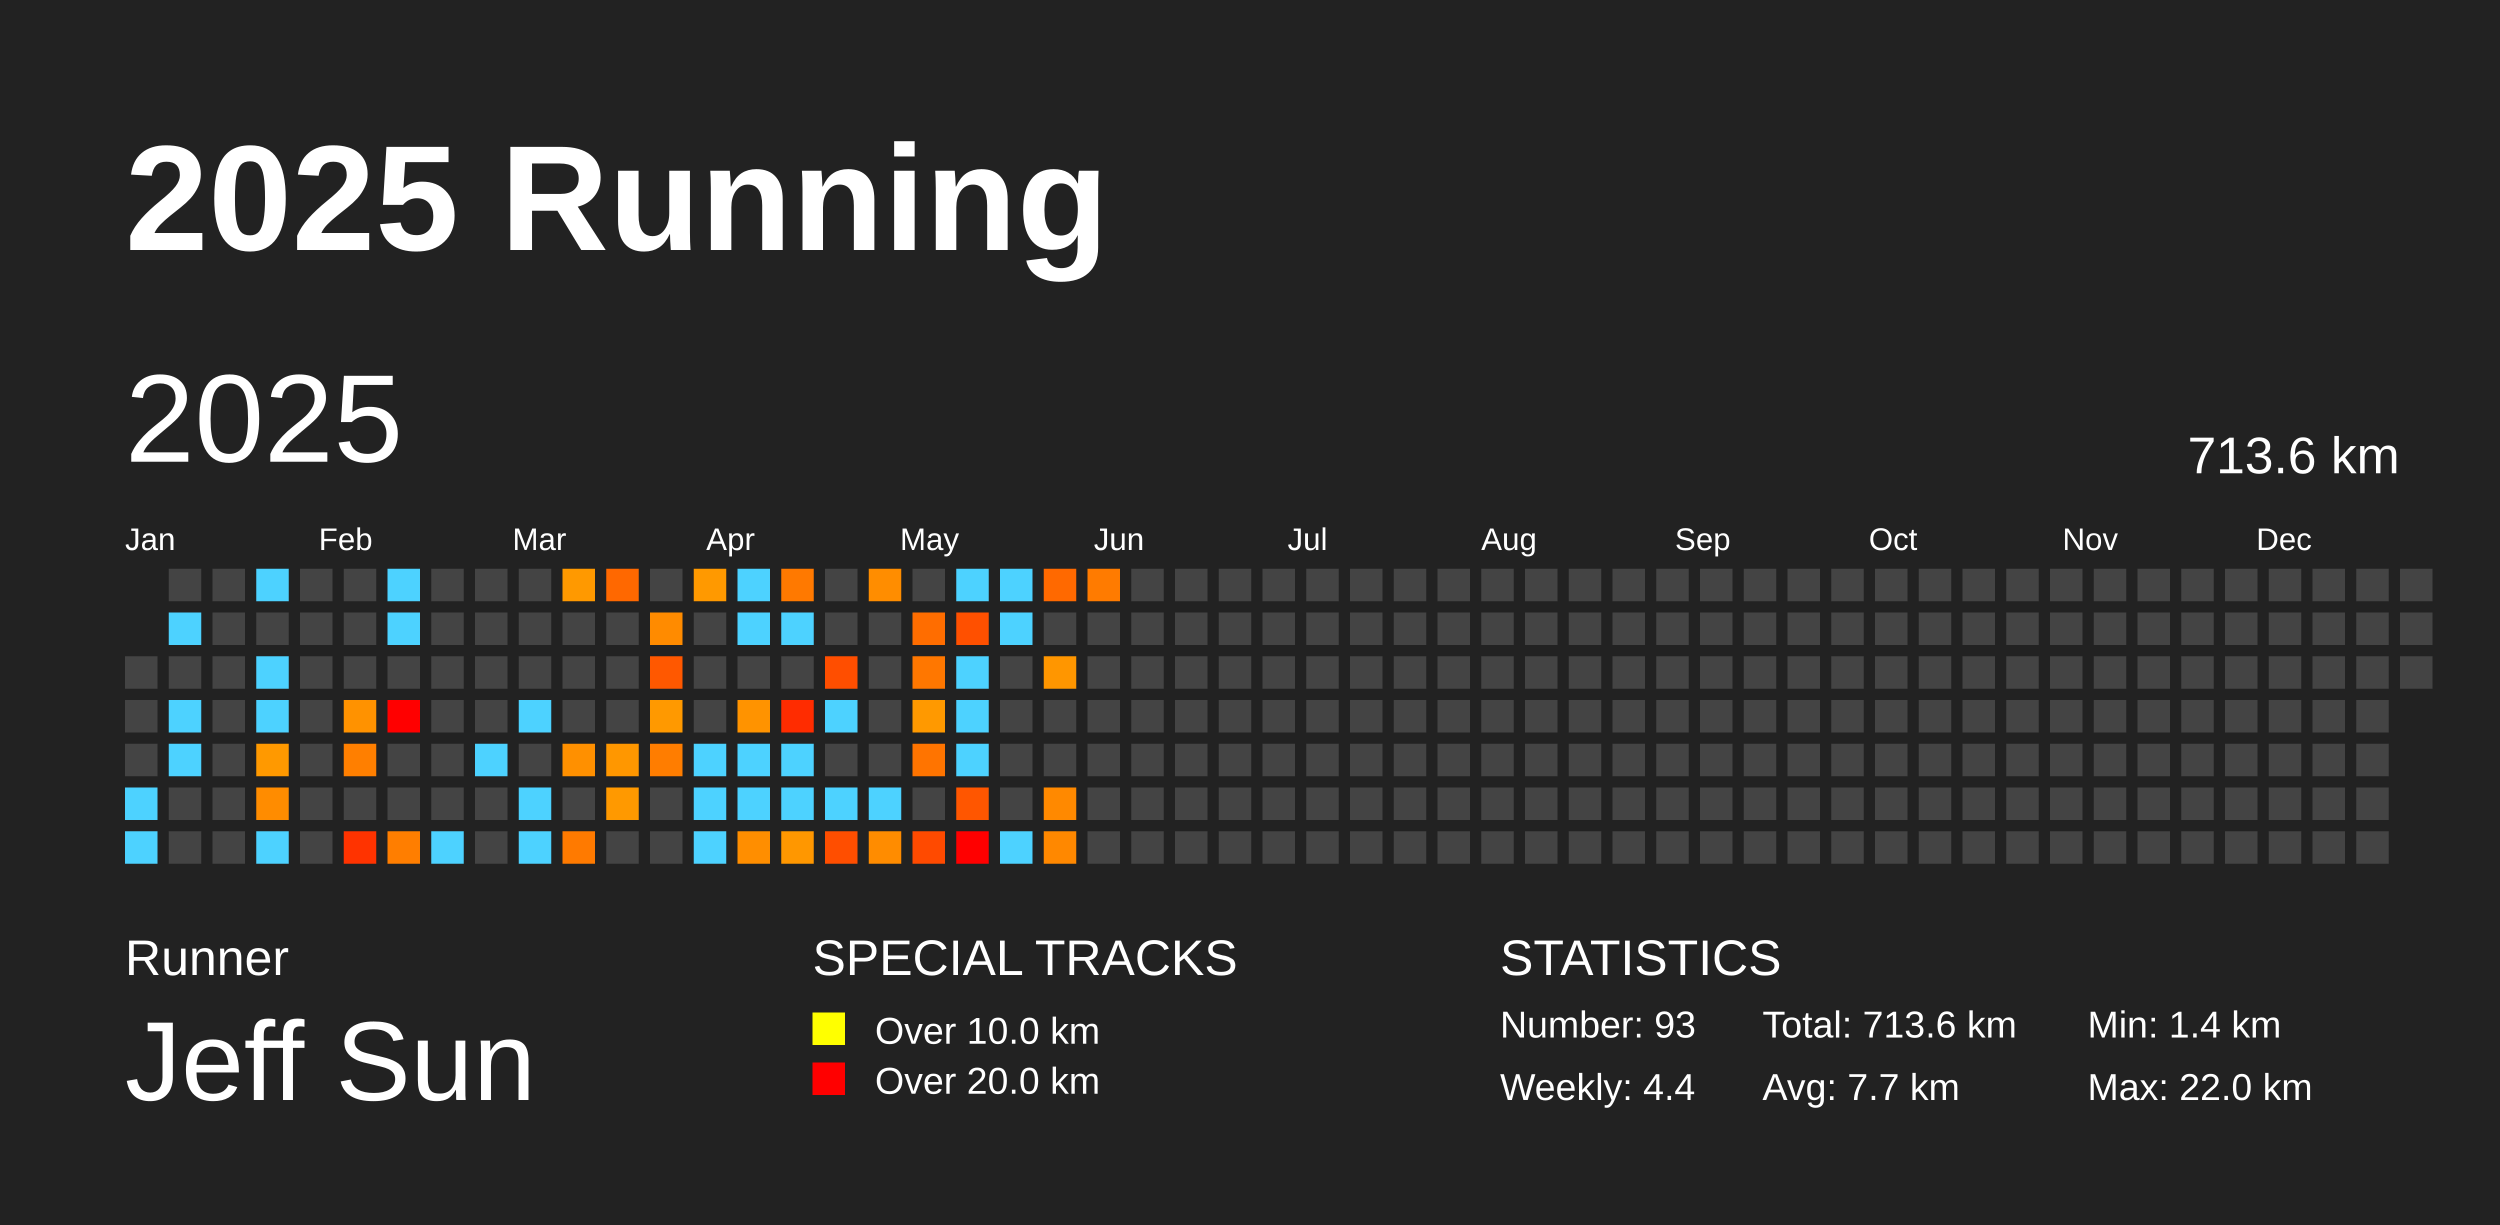
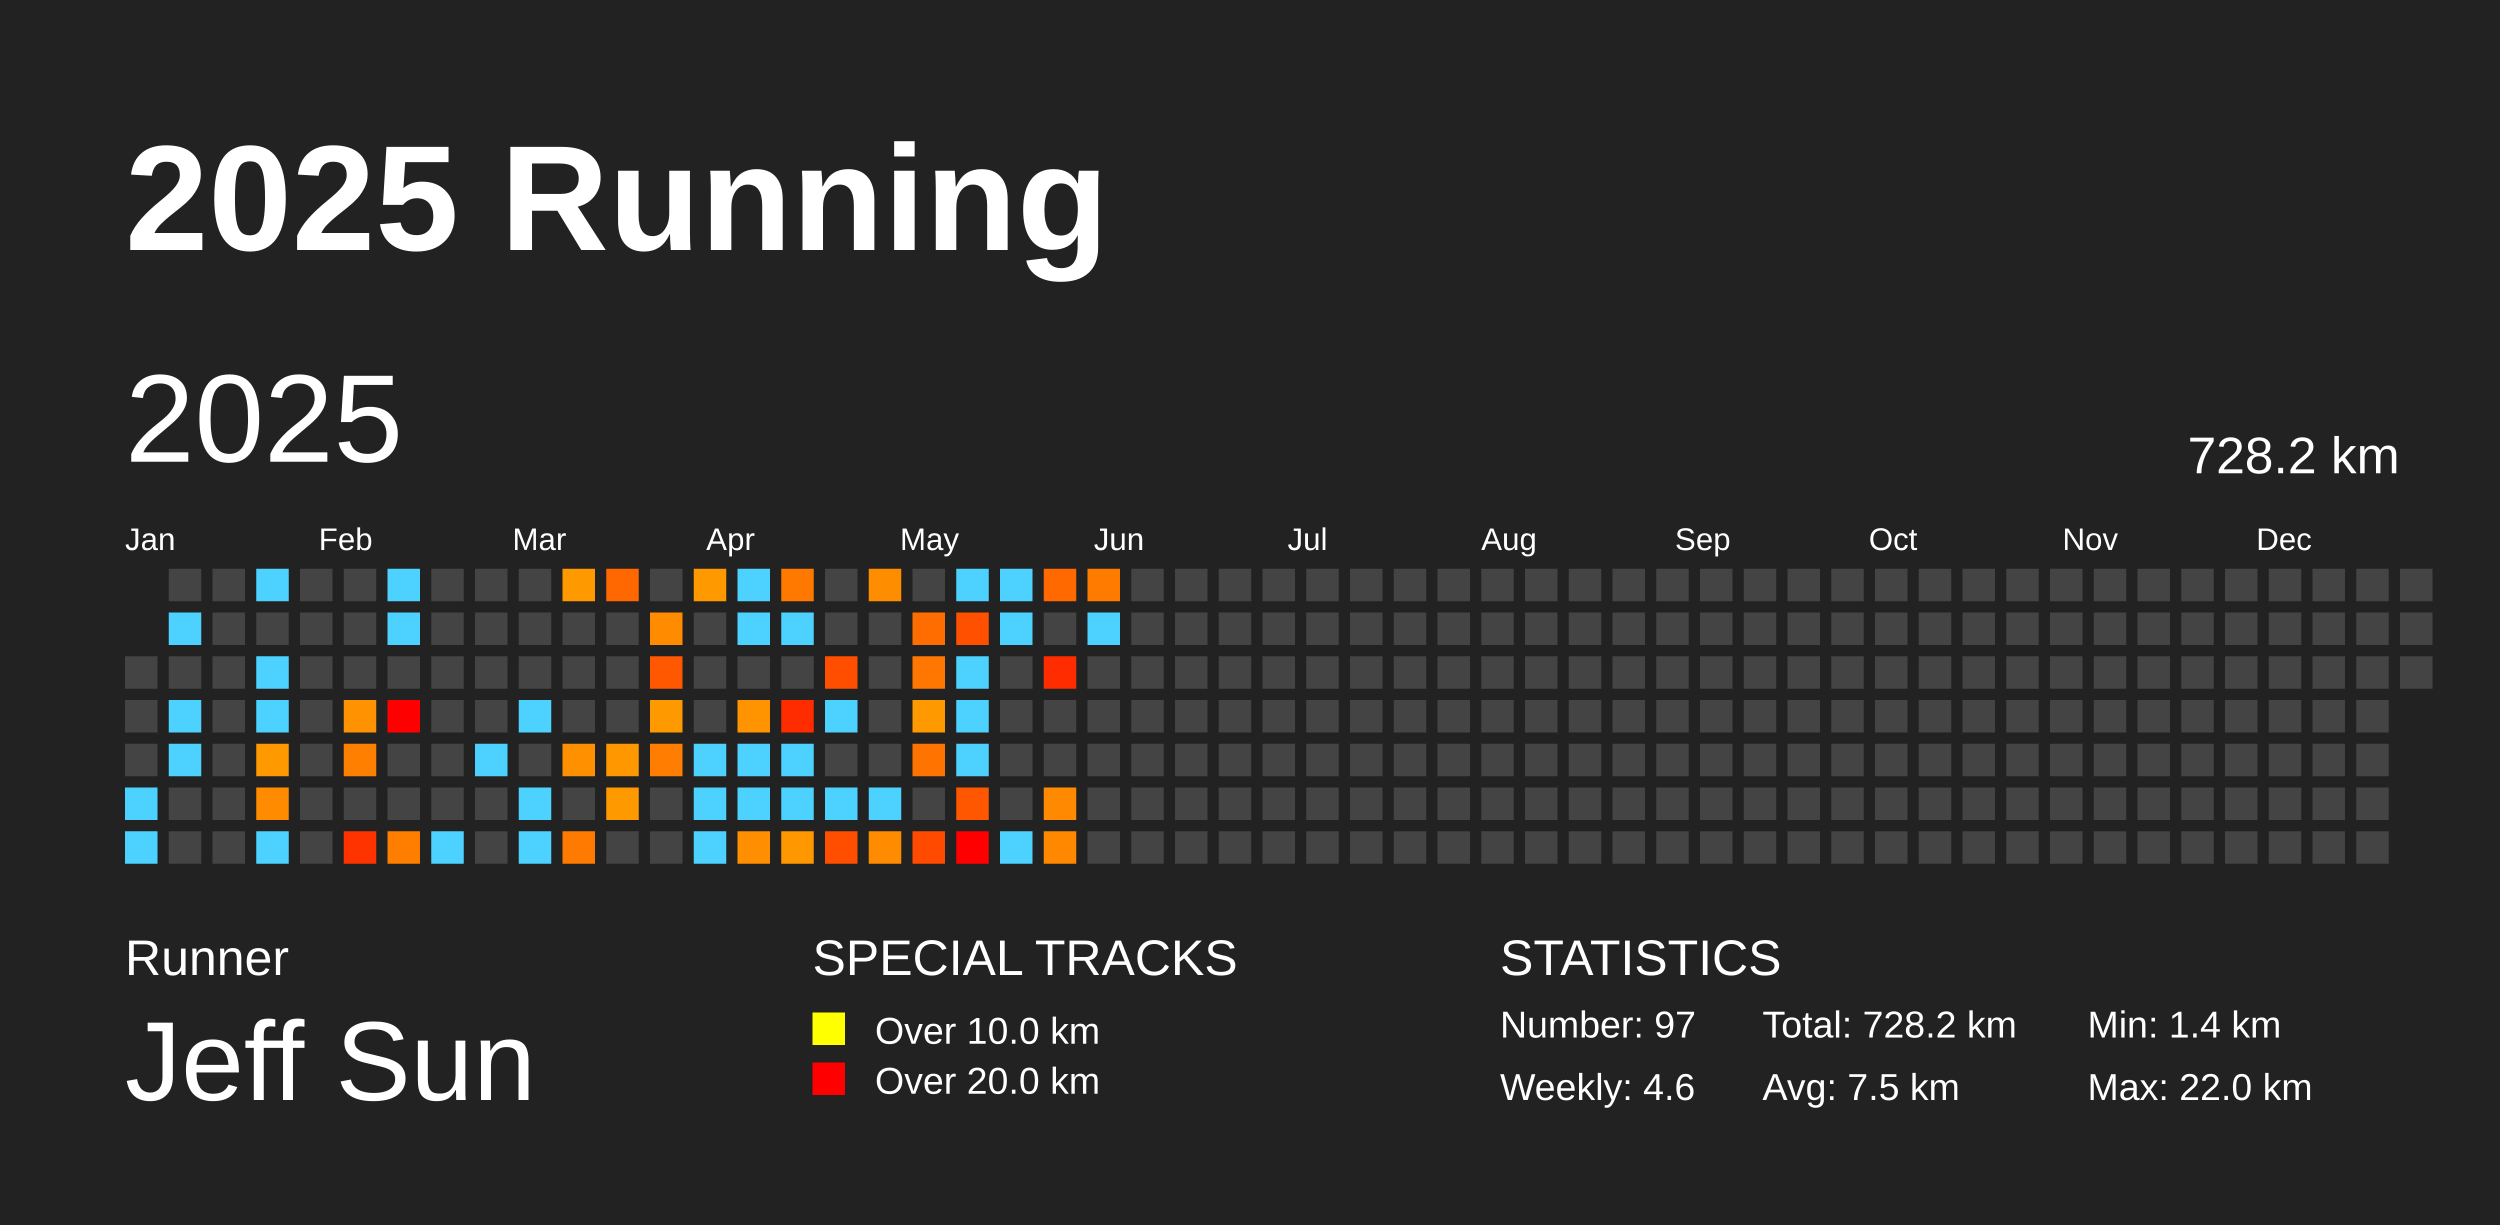
<svg xmlns="http://www.w3.org/2000/svg" baseProfile="full" height="98mm" version="1.1" viewBox="0,0,200,98" width="200mm">
  <defs />
  <rect fill="#222222" height="98" width="200" x="0" y="0" />
  <text fill="#FFFFFF" style="font-size:12px; font-family:Arial; font-weight:bold;" x="10" y="20">2025 Running</text>
  <text fill="#FFFFFF" style="font-size:4px; font-family:Arial" x="10" y="78">Runner</text>
  <text fill="#FFFFFF" style="font-size:9px; font-family:Arial" x="10" y="88">Jeff Sun</text>
  <text fill="#FFFFFF" style="font-size:4px; font-family:Arial" x="65" y="78">SPECIAL TRACKS</text>
  <rect fill="yellow" height="2.6" width="2.6" x="65" y="81" />
  <text fill="#FFFFFF" style="font-size:3px; font-family:Arial" x="70" y="83.5">Over 10.0 km</text>
  <rect fill="red" height="2.6" width="2.6" x="65" y="85" />
  <text fill="#FFFFFF" style="font-size:3px; font-family:Arial" x="70" y="87.5">Over 20.0 km</text>
  <text fill="#FFFFFF" style="font-size:4px; font-family:Arial" x="120" y="78">STATISTICS</text>
-   <text fill="#FFFFFF" style="font-size:3px; font-family:Arial" x="120" y="83">Number: 93</text>
-   <text fill="#FFFFFF" style="font-size:3px; font-family:Arial" x="120" y="88">Weekly: 4.4</text>
-   <text fill="#FFFFFF" style="font-size:3px; font-family:Arial" x="141" y="83">Total: 713.6 km</text>
-   <text fill="#FFFFFF" style="font-size:3px; font-family:Arial" x="141" y="88">Avg: 7.7 km</text>
+   <text fill="#FFFFFF" style="font-size:3px; font-family:Arial" x="120" y="83">Number: 97</text>
+   <text fill="#FFFFFF" style="font-size:3px; font-family:Arial" x="120" y="88">Weekly: 4.6</text>
+   <text fill="#FFFFFF" style="font-size:3px; font-family:Arial" x="141" y="83">Total: 728.2 km</text>
+   <text fill="#FFFFFF" style="font-size:3px; font-family:Arial" x="141" y="88">Avg: 7.5 km</text>
  <text fill="#FFFFFF" style="font-size:3px; font-family:Arial" x="167" y="83">Min: 1.4 km</text>
  <text fill="#FFFFFF" style="font-size:3px; font-family:Arial" x="167" y="88">Max: 22.0 km</text>
  <text dominant-baseline="hanging" fill="#FFFFFF" style="font-size:10.0px; font-family:Arial;" x="10" y="30">2025</text>
-   <text dominant-baseline="hanging" fill="#FFFFFF" style="font-size:4.125px; font-family:Arial;" x="175" y="35">713.6 km</text>
+   <text dominant-baseline="hanging" fill="#FFFFFF" style="font-size:4.125px; font-family:Arial;" x="175" y="35">728.2 km</text>
  <text fill="#FFFFFF" style="font-size:2.5px; font-family:Arial" x="10.0" y="44">Jan</text>
  <text fill="#FFFFFF" style="font-size:2.5px; font-family:Arial" x="25.5" y="44">Feb</text>
  <text fill="#FFFFFF" style="font-size:2.5px; font-family:Arial" x="41.0" y="44">Mar</text>
  <text fill="#FFFFFF" style="font-size:2.5px; font-family:Arial" x="56.5" y="44">Apr</text>
  <text fill="#FFFFFF" style="font-size:2.5px; font-family:Arial" x="72.0" y="44">May</text>
  <text fill="#FFFFFF" style="font-size:2.5px; font-family:Arial" x="87.5" y="44">Jun</text>
  <text fill="#FFFFFF" style="font-size:2.5px; font-family:Arial" x="103.0" y="44">Jul</text>
  <text fill="#FFFFFF" style="font-size:2.5px; font-family:Arial" x="118.5" y="44">Aug</text>
  <text fill="#FFFFFF" style="font-size:2.5px; font-family:Arial" x="134.0" y="44">Sep</text>
  <text fill="#FFFFFF" style="font-size:2.5px; font-family:Arial" x="149.5" y="44">Oct</text>
  <text fill="#FFFFFF" style="font-size:2.5px; font-family:Arial" x="165.0" y="44">Nov</text>
  <text fill="#FFFFFF" style="font-size:2.5px; font-family:Arial" x="180.5" y="44">Dec</text>
  <rect fill="#444444" height="2.6" width="2.6" x="10.0" y="52.5" />
  <rect fill="#444444" height="2.6" width="2.6" x="10.0" y="56.0" />
  <rect fill="#444444" height="2.6" width="2.6" x="10.0" y="59.5" />
  <rect fill="#4dd2ff" height="2.6" width="2.6" x="10.0" y="63.0" />
  <rect fill="#4dd2ff" height="2.6" width="2.6" x="10.0" y="66.5" />
  <rect fill="#444444" height="2.6" width="2.6" x="13.5" y="45.5" />
  <rect fill="#4dd2ff" height="2.6" width="2.6" x="13.5" y="49.0" />
  <rect fill="#444444" height="2.6" width="2.6" x="13.5" y="52.5" />
  <rect fill="#4dd2ff" height="2.6" width="2.6" x="13.5" y="56.0" />
  <rect fill="#4dd2ff" height="2.6" width="2.6" x="13.5" y="59.5" />
  <rect fill="#444444" height="2.6" width="2.6" x="13.5" y="63.0" />
  <rect fill="#444444" height="2.6" width="2.6" x="13.5" y="66.5" />
  <rect fill="#444444" height="2.6" width="2.6" x="17.0" y="45.5" />
  <rect fill="#444444" height="2.6" width="2.6" x="17.0" y="49.0" />
  <rect fill="#444444" height="2.6" width="2.6" x="17.0" y="52.5" />
  <rect fill="#444444" height="2.6" width="2.6" x="17.0" y="56.0" />
  <rect fill="#444444" height="2.6" width="2.6" x="17.0" y="59.5" />
  <rect fill="#444444" height="2.6" width="2.6" x="17.0" y="63.0" />
  <rect fill="#444444" height="2.6" width="2.6" x="17.0" y="66.5" />
  <rect fill="#4dd2ff" height="2.6" width="2.6" x="20.5" y="45.5" />
  <rect fill="#444444" height="2.6" width="2.6" x="20.5" y="49.0" />
  <rect fill="#4dd2ff" height="2.6" width="2.6" x="20.5" y="52.5" />
  <rect fill="#4dd2ff" height="2.6" width="2.6" x="20.5" y="56.0" />
  <rect fill="#ff9900" height="2.6" width="2.6" x="20.5" y="59.5" />
  <rect fill="#ff8c00" height="2.6" width="2.6" x="20.5" y="63.0" />
  <rect fill="#4dd2ff" height="2.6" width="2.6" x="20.5" y="66.5" />
  <rect fill="#444444" height="2.6" width="2.6" x="24.0" y="45.5" />
  <rect fill="#444444" height="2.6" width="2.6" x="24.0" y="49.0" />
  <rect fill="#444444" height="2.6" width="2.6" x="24.0" y="52.5" />
  <rect fill="#444444" height="2.6" width="2.6" x="24.0" y="56.0" />
  <rect fill="#444444" height="2.6" width="2.6" x="24.0" y="59.5" />
  <rect fill="#444444" height="2.6" width="2.6" x="24.0" y="63.0" />
  <rect fill="#444444" height="2.6" width="2.6" x="24.0" y="66.5" />
  <rect fill="#444444" height="2.6" width="2.6" x="27.5" y="45.5" />
  <rect fill="#444444" height="2.6" width="2.6" x="27.5" y="49.0" />
  <rect fill="#444444" height="2.6" width="2.6" x="27.5" y="52.5" />
  <rect fill="#ff9200" height="2.6" width="2.6" x="27.5" y="56.0" />
  <rect fill="#ff7f00" height="2.6" width="2.6" x="27.5" y="59.5" />
  <rect fill="#444444" height="2.6" width="2.6" x="27.5" y="63.0" />
  <rect fill="#ff3300" height="2.6" width="2.6" x="27.5" y="66.5" />
  <rect fill="#4dd2ff" height="2.6" width="2.6" x="31.0" y="45.5" />
  <rect fill="#4dd2ff" height="2.6" width="2.6" x="31.0" y="49.0" />
  <rect fill="#444444" height="2.6" width="2.6" x="31.0" y="52.5" />
  <rect fill="red" height="2.6" width="2.6" x="31.0" y="56.0" />
  <rect fill="#444444" height="2.6" width="2.6" x="31.0" y="59.5" />
  <rect fill="#444444" height="2.6" width="2.6" x="31.0" y="63.0" />
  <rect fill="#ff7e00" height="2.6" width="2.6" x="31.0" y="66.5" />
  <rect fill="#444444" height="2.6" width="2.6" x="34.5" y="45.5" />
  <rect fill="#444444" height="2.6" width="2.6" x="34.5" y="49.0" />
  <rect fill="#444444" height="2.6" width="2.6" x="34.5" y="52.5" />
  <rect fill="#444444" height="2.6" width="2.6" x="34.5" y="56.0" />
  <rect fill="#444444" height="2.6" width="2.6" x="34.5" y="59.5" />
  <rect fill="#444444" height="2.6" width="2.6" x="34.5" y="63.0" />
  <rect fill="#4dd2ff" height="2.6" width="2.6" x="34.5" y="66.5" />
  <rect fill="#444444" height="2.6" width="2.6" x="38.0" y="45.5" />
  <rect fill="#444444" height="2.6" width="2.6" x="38.0" y="49.0" />
  <rect fill="#444444" height="2.6" width="2.6" x="38.0" y="52.5" />
  <rect fill="#444444" height="2.6" width="2.6" x="38.0" y="56.0" />
  <rect fill="#4dd2ff" height="2.6" width="2.6" x="38.0" y="59.5" />
  <rect fill="#444444" height="2.6" width="2.6" x="38.0" y="63.0" />
  <rect fill="#444444" height="2.6" width="2.6" x="38.0" y="66.5" />
  <rect fill="#444444" height="2.6" width="2.6" x="41.5" y="45.5" />
  <rect fill="#444444" height="2.6" width="2.6" x="41.5" y="49.0" />
  <rect fill="#444444" height="2.6" width="2.6" x="41.5" y="52.5" />
  <rect fill="#4dd2ff" height="2.6" width="2.6" x="41.5" y="56.0" />
  <rect fill="#444444" height="2.6" width="2.6" x="41.5" y="59.5" />
  <rect fill="#4dd2ff" height="2.6" width="2.6" x="41.5" y="63.0" />
  <rect fill="#4dd2ff" height="2.6" width="2.6" x="41.5" y="66.5" />
  <rect fill="#ff9900" height="2.6" width="2.6" x="45.0" y="45.5" />
  <rect fill="#444444" height="2.6" width="2.6" x="45.0" y="49.0" />
  <rect fill="#444444" height="2.6" width="2.6" x="45.0" y="52.5" />
  <rect fill="#444444" height="2.6" width="2.6" x="45.0" y="56.0" />
  <rect fill="#ff9000" height="2.6" width="2.6" x="45.0" y="59.5" />
  <rect fill="#444444" height="2.6" width="2.6" x="45.0" y="63.0" />
  <rect fill="#ff7a00" height="2.6" width="2.6" x="45.0" y="66.5" />
  <rect fill="#ff6800" height="2.6" width="2.6" x="48.5" y="45.5" />
  <rect fill="#444444" height="2.6" width="2.6" x="48.5" y="49.0" />
  <rect fill="#444444" height="2.6" width="2.6" x="48.5" y="52.5" />
  <rect fill="#444444" height="2.6" width="2.6" x="48.5" y="56.0" />
  <rect fill="#ff9700" height="2.6" width="2.6" x="48.5" y="59.5" />
  <rect fill="#ff9900" height="2.6" width="2.6" x="48.5" y="63.0" />
  <rect fill="#444444" height="2.6" width="2.6" x="48.5" y="66.5" />
  <rect fill="#444444" height="2.6" width="2.6" x="52.0" y="45.5" />
  <rect fill="#ff8b00" height="2.6" width="2.6" x="52.0" y="49.0" />
  <rect fill="#ff5800" height="2.6" width="2.6" x="52.0" y="52.5" />
  <rect fill="#ff9900" height="2.6" width="2.6" x="52.0" y="56.0" />
  <rect fill="#ff7d00" height="2.6" width="2.6" x="52.0" y="59.5" />
  <rect fill="#444444" height="2.6" width="2.6" x="52.0" y="63.0" />
  <rect fill="#444444" height="2.6" width="2.6" x="52.0" y="66.5" />
  <rect fill="#ff9900" height="2.6" width="2.6" x="55.5" y="45.5" />
  <rect fill="#444444" height="2.6" width="2.6" x="55.5" y="49.0" />
  <rect fill="#444444" height="2.6" width="2.6" x="55.5" y="52.5" />
  <rect fill="#444444" height="2.6" width="2.6" x="55.5" y="56.0" />
  <rect fill="#4dd2ff" height="2.6" width="2.6" x="55.5" y="59.5" />
  <rect fill="#4dd2ff" height="2.6" width="2.6" x="55.5" y="63.0" />
  <rect fill="#4dd2ff" height="2.6" width="2.6" x="55.5" y="66.5" />
  <rect fill="#4dd2ff" height="2.6" width="2.6" x="59.0" y="45.5" />
  <rect fill="#4dd2ff" height="2.6" width="2.6" x="59.0" y="49.0" />
  <rect fill="#444444" height="2.6" width="2.6" x="59.0" y="52.5" />
  <rect fill="#ff9300" height="2.6" width="2.6" x="59.0" y="56.0" />
  <rect fill="#4dd2ff" height="2.6" width="2.6" x="59.0" y="59.5" />
  <rect fill="#4dd2ff" height="2.6" width="2.6" x="59.0" y="63.0" />
  <rect fill="#ff8e00" height="2.6" width="2.6" x="59.0" y="66.5" />
  <rect fill="#ff7900" height="2.6" width="2.6" x="62.5" y="45.5" />
  <rect fill="#4dd2ff" height="2.6" width="2.6" x="62.5" y="49.0" />
  <rect fill="#444444" height="2.6" width="2.6" x="62.5" y="52.5" />
  <rect fill="#ff2c00" height="2.6" width="2.6" x="62.5" y="56.0" />
  <rect fill="#4dd2ff" height="2.6" width="2.6" x="62.5" y="59.5" />
  <rect fill="#4dd2ff" height="2.6" width="2.6" x="62.5" y="63.0" />
  <rect fill="#ff9700" height="2.6" width="2.6" x="62.5" y="66.5" />
  <rect fill="#444444" height="2.6" width="2.6" x="66.0" y="45.5" />
  <rect fill="#444444" height="2.6" width="2.6" x="66.0" y="49.0" />
  <rect fill="#ff4e00" height="2.6" width="2.6" x="66.0" y="52.5" />
  <rect fill="#4dd2ff" height="2.6" width="2.6" x="66.0" y="56.0" />
  <rect fill="#444444" height="2.6" width="2.6" x="66.0" y="59.5" />
  <rect fill="#4dd2ff" height="2.6" width="2.6" x="66.0" y="63.0" />
  <rect fill="#ff4e00" height="2.6" width="2.6" x="66.0" y="66.5" />
  <rect fill="#ff8d00" height="2.6" width="2.6" x="69.5" y="45.5" />
  <rect fill="#444444" height="2.6" width="2.6" x="69.5" y="49.0" />
  <rect fill="#444444" height="2.6" width="2.6" x="69.5" y="52.5" />
  <rect fill="#444444" height="2.6" width="2.6" x="69.5" y="56.0" />
  <rect fill="#444444" height="2.6" width="2.6" x="69.5" y="59.5" />
  <rect fill="#4dd2ff" height="2.6" width="2.6" x="69.5" y="63.0" />
  <rect fill="#ff8c00" height="2.6" width="2.6" x="69.5" y="66.5" />
  <rect fill="#444444" height="2.6" width="2.6" x="73.0" y="45.5" />
  <rect fill="#ff6d00" height="2.6" width="2.6" x="73.0" y="49.0" />
  <rect fill="#ff7700" height="2.6" width="2.6" x="73.0" y="52.5" />
  <rect fill="#ff9900" height="2.6" width="2.6" x="73.0" y="56.0" />
  <rect fill="#ff7400" height="2.6" width="2.6" x="73.0" y="59.5" />
  <rect fill="#444444" height="2.6" width="2.6" x="73.0" y="63.0" />
  <rect fill="#ff4a00" height="2.6" width="2.6" x="73.0" y="66.5" />
  <rect fill="#4dd2ff" height="2.6" width="2.6" x="76.5" y="45.5" />
  <rect fill="#ff5000" height="2.6" width="2.6" x="76.5" y="49.0" />
  <rect fill="#4dd2ff" height="2.6" width="2.6" x="76.5" y="52.5" />
  <rect fill="#4dd2ff" height="2.6" width="2.6" x="76.5" y="56.0" />
  <rect fill="#4dd2ff" height="2.6" width="2.6" x="76.5" y="59.5" />
  <rect fill="#ff5600" height="2.6" width="2.6" x="76.5" y="63.0" />
  <rect fill="red" height="2.6" width="2.6" x="76.5" y="66.5" />
  <rect fill="#4dd2ff" height="2.6" width="2.6" x="80.0" y="45.5" />
  <rect fill="#4dd2ff" height="2.6" width="2.6" x="80.0" y="49.0" />
  <rect fill="#444444" height="2.6" width="2.6" x="80.0" y="52.5" />
  <rect fill="#444444" height="2.6" width="2.6" x="80.0" y="56.0" />
  <rect fill="#444444" height="2.6" width="2.6" x="80.0" y="59.5" />
  <rect fill="#444444" height="2.6" width="2.6" x="80.0" y="63.0" />
  <rect fill="#4dd2ff" height="2.6" width="2.6" x="80.0" y="66.5" />
  <rect fill="#ff6900" height="2.6" width="2.6" x="83.5" y="45.5" />
  <rect fill="#444444" height="2.6" width="2.6" x="83.5" y="49.0" />
-   <rect fill="#ff9600" height="2.6" width="2.6" x="83.5" y="52.5" />
+   <rect fill="#ff2c00" height="2.6" width="2.6" x="83.5" y="52.5" />
  <rect fill="#444444" height="2.6" width="2.6" x="83.5" y="56.0" />
  <rect fill="#444444" height="2.6" width="2.6" x="83.5" y="59.5" />
  <rect fill="#ff8900" height="2.6" width="2.6" x="83.5" y="63.0" />
  <rect fill="#ff8800" height="2.6" width="2.6" x="83.5" y="66.5" />
  <rect fill="#ff7b00" height="2.6" width="2.6" x="87.0" y="45.5" />
-   <rect fill="#444444" height="2.6" width="2.6" x="87.0" y="49.0" />
+   <rect fill="#4dd2ff" height="2.6" width="2.6" x="87.0" y="49.0" />
  <rect fill="#444444" height="2.6" width="2.6" x="87.0" y="52.5" />
  <rect fill="#444444" height="2.6" width="2.6" x="87.0" y="56.0" />
  <rect fill="#444444" height="2.6" width="2.6" x="87.0" y="59.5" />
  <rect fill="#444444" height="2.6" width="2.6" x="87.0" y="63.0" />
  <rect fill="#444444" height="2.6" width="2.6" x="87.0" y="66.5" />
  <rect fill="#444444" height="2.6" width="2.6" x="90.5" y="45.5" />
  <rect fill="#444444" height="2.6" width="2.6" x="90.5" y="49.0" />
  <rect fill="#444444" height="2.6" width="2.6" x="90.5" y="52.5" />
  <rect fill="#444444" height="2.6" width="2.6" x="90.5" y="56.0" />
  <rect fill="#444444" height="2.6" width="2.6" x="90.5" y="59.5" />
  <rect fill="#444444" height="2.6" width="2.6" x="90.5" y="63.0" />
  <rect fill="#444444" height="2.6" width="2.6" x="90.5" y="66.5" />
  <rect fill="#444444" height="2.6" width="2.6" x="94.0" y="45.5" />
  <rect fill="#444444" height="2.6" width="2.6" x="94.0" y="49.0" />
  <rect fill="#444444" height="2.6" width="2.6" x="94.0" y="52.5" />
  <rect fill="#444444" height="2.6" width="2.6" x="94.0" y="56.0" />
  <rect fill="#444444" height="2.6" width="2.6" x="94.0" y="59.5" />
  <rect fill="#444444" height="2.6" width="2.6" x="94.0" y="63.0" />
  <rect fill="#444444" height="2.6" width="2.6" x="94.0" y="66.5" />
  <rect fill="#444444" height="2.6" width="2.6" x="97.5" y="45.5" />
  <rect fill="#444444" height="2.6" width="2.6" x="97.5" y="49.0" />
  <rect fill="#444444" height="2.6" width="2.6" x="97.5" y="52.5" />
  <rect fill="#444444" height="2.6" width="2.6" x="97.5" y="56.0" />
  <rect fill="#444444" height="2.6" width="2.6" x="97.5" y="59.5" />
  <rect fill="#444444" height="2.6" width="2.6" x="97.5" y="63.0" />
  <rect fill="#444444" height="2.6" width="2.6" x="97.5" y="66.5" />
  <rect fill="#444444" height="2.6" width="2.6" x="101.0" y="45.5" />
  <rect fill="#444444" height="2.6" width="2.6" x="101.0" y="49.0" />
  <rect fill="#444444" height="2.6" width="2.6" x="101.0" y="52.5" />
  <rect fill="#444444" height="2.6" width="2.6" x="101.0" y="56.0" />
  <rect fill="#444444" height="2.6" width="2.6" x="101.0" y="59.5" />
  <rect fill="#444444" height="2.6" width="2.6" x="101.0" y="63.0" />
  <rect fill="#444444" height="2.6" width="2.6" x="101.0" y="66.5" />
  <rect fill="#444444" height="2.6" width="2.6" x="104.5" y="45.5" />
  <rect fill="#444444" height="2.6" width="2.6" x="104.5" y="49.0" />
  <rect fill="#444444" height="2.6" width="2.6" x="104.5" y="52.5" />
  <rect fill="#444444" height="2.6" width="2.6" x="104.5" y="56.0" />
  <rect fill="#444444" height="2.6" width="2.6" x="104.5" y="59.5" />
  <rect fill="#444444" height="2.6" width="2.6" x="104.5" y="63.0" />
  <rect fill="#444444" height="2.6" width="2.6" x="104.5" y="66.5" />
  <rect fill="#444444" height="2.6" width="2.6" x="108.0" y="45.5" />
  <rect fill="#444444" height="2.6" width="2.6" x="108.0" y="49.0" />
  <rect fill="#444444" height="2.6" width="2.6" x="108.0" y="52.5" />
  <rect fill="#444444" height="2.6" width="2.6" x="108.0" y="56.0" />
  <rect fill="#444444" height="2.6" width="2.6" x="108.0" y="59.5" />
  <rect fill="#444444" height="2.6" width="2.6" x="108.0" y="63.0" />
  <rect fill="#444444" height="2.6" width="2.6" x="108.0" y="66.5" />
  <rect fill="#444444" height="2.6" width="2.6" x="111.5" y="45.5" />
  <rect fill="#444444" height="2.6" width="2.6" x="111.5" y="49.0" />
  <rect fill="#444444" height="2.6" width="2.6" x="111.5" y="52.5" />
  <rect fill="#444444" height="2.6" width="2.6" x="111.5" y="56.0" />
  <rect fill="#444444" height="2.6" width="2.6" x="111.5" y="59.5" />
  <rect fill="#444444" height="2.6" width="2.6" x="111.5" y="63.0" />
  <rect fill="#444444" height="2.6" width="2.6" x="111.5" y="66.5" />
  <rect fill="#444444" height="2.6" width="2.6" x="115.0" y="45.5" />
  <rect fill="#444444" height="2.6" width="2.6" x="115.0" y="49.0" />
  <rect fill="#444444" height="2.6" width="2.6" x="115.0" y="52.5" />
  <rect fill="#444444" height="2.6" width="2.6" x="115.0" y="56.0" />
  <rect fill="#444444" height="2.6" width="2.6" x="115.0" y="59.5" />
  <rect fill="#444444" height="2.6" width="2.6" x="115.0" y="63.0" />
  <rect fill="#444444" height="2.6" width="2.6" x="115.0" y="66.5" />
  <rect fill="#444444" height="2.6" width="2.6" x="118.5" y="45.5" />
  <rect fill="#444444" height="2.6" width="2.6" x="118.5" y="49.0" />
  <rect fill="#444444" height="2.6" width="2.6" x="118.5" y="52.5" />
  <rect fill="#444444" height="2.6" width="2.6" x="118.5" y="56.0" />
  <rect fill="#444444" height="2.6" width="2.6" x="118.5" y="59.5" />
  <rect fill="#444444" height="2.6" width="2.6" x="118.5" y="63.0" />
  <rect fill="#444444" height="2.6" width="2.6" x="118.5" y="66.5" />
  <rect fill="#444444" height="2.6" width="2.6" x="122.0" y="45.5" />
  <rect fill="#444444" height="2.6" width="2.6" x="122.0" y="49.0" />
  <rect fill="#444444" height="2.6" width="2.6" x="122.0" y="52.5" />
  <rect fill="#444444" height="2.6" width="2.6" x="122.0" y="56.0" />
  <rect fill="#444444" height="2.6" width="2.6" x="122.0" y="59.5" />
  <rect fill="#444444" height="2.6" width="2.6" x="122.0" y="63.0" />
  <rect fill="#444444" height="2.6" width="2.6" x="122.0" y="66.5" />
  <rect fill="#444444" height="2.6" width="2.6" x="125.5" y="45.5" />
  <rect fill="#444444" height="2.6" width="2.6" x="125.5" y="49.0" />
  <rect fill="#444444" height="2.6" width="2.6" x="125.5" y="52.5" />
  <rect fill="#444444" height="2.6" width="2.6" x="125.5" y="56.0" />
  <rect fill="#444444" height="2.6" width="2.6" x="125.5" y="59.5" />
  <rect fill="#444444" height="2.6" width="2.6" x="125.5" y="63.0" />
  <rect fill="#444444" height="2.6" width="2.6" x="125.5" y="66.5" />
  <rect fill="#444444" height="2.6" width="2.6" x="129.0" y="45.5" />
  <rect fill="#444444" height="2.6" width="2.6" x="129.0" y="49.0" />
  <rect fill="#444444" height="2.6" width="2.6" x="129.0" y="52.5" />
  <rect fill="#444444" height="2.6" width="2.6" x="129.0" y="56.0" />
  <rect fill="#444444" height="2.6" width="2.6" x="129.0" y="59.5" />
  <rect fill="#444444" height="2.6" width="2.6" x="129.0" y="63.0" />
  <rect fill="#444444" height="2.6" width="2.6" x="129.0" y="66.5" />
  <rect fill="#444444" height="2.6" width="2.6" x="132.5" y="45.5" />
  <rect fill="#444444" height="2.6" width="2.6" x="132.5" y="49.0" />
  <rect fill="#444444" height="2.6" width="2.6" x="132.5" y="52.5" />
  <rect fill="#444444" height="2.6" width="2.6" x="132.5" y="56.0" />
  <rect fill="#444444" height="2.6" width="2.6" x="132.5" y="59.5" />
  <rect fill="#444444" height="2.6" width="2.6" x="132.5" y="63.0" />
  <rect fill="#444444" height="2.6" width="2.6" x="132.5" y="66.5" />
  <rect fill="#444444" height="2.6" width="2.6" x="136.0" y="45.5" />
  <rect fill="#444444" height="2.6" width="2.6" x="136.0" y="49.0" />
  <rect fill="#444444" height="2.6" width="2.6" x="136.0" y="52.5" />
  <rect fill="#444444" height="2.6" width="2.6" x="136.0" y="56.0" />
  <rect fill="#444444" height="2.6" width="2.6" x="136.0" y="59.5" />
  <rect fill="#444444" height="2.6" width="2.6" x="136.0" y="63.0" />
  <rect fill="#444444" height="2.6" width="2.6" x="136.0" y="66.5" />
  <rect fill="#444444" height="2.6" width="2.6" x="139.5" y="45.5" />
  <rect fill="#444444" height="2.6" width="2.6" x="139.5" y="49.0" />
  <rect fill="#444444" height="2.6" width="2.6" x="139.5" y="52.5" />
  <rect fill="#444444" height="2.6" width="2.6" x="139.5" y="56.0" />
  <rect fill="#444444" height="2.6" width="2.6" x="139.5" y="59.5" />
  <rect fill="#444444" height="2.6" width="2.6" x="139.5" y="63.0" />
  <rect fill="#444444" height="2.6" width="2.6" x="139.5" y="66.5" />
  <rect fill="#444444" height="2.6" width="2.6" x="143.0" y="45.5" />
  <rect fill="#444444" height="2.6" width="2.6" x="143.0" y="49.0" />
  <rect fill="#444444" height="2.6" width="2.6" x="143.0" y="52.5" />
  <rect fill="#444444" height="2.6" width="2.6" x="143.0" y="56.0" />
  <rect fill="#444444" height="2.6" width="2.6" x="143.0" y="59.5" />
  <rect fill="#444444" height="2.6" width="2.6" x="143.0" y="63.0" />
  <rect fill="#444444" height="2.6" width="2.6" x="143.0" y="66.5" />
  <rect fill="#444444" height="2.6" width="2.6" x="146.5" y="45.5" />
  <rect fill="#444444" height="2.6" width="2.6" x="146.5" y="49.0" />
  <rect fill="#444444" height="2.6" width="2.6" x="146.5" y="52.5" />
  <rect fill="#444444" height="2.6" width="2.6" x="146.5" y="56.0" />
  <rect fill="#444444" height="2.6" width="2.6" x="146.5" y="59.5" />
  <rect fill="#444444" height="2.6" width="2.6" x="146.5" y="63.0" />
  <rect fill="#444444" height="2.6" width="2.6" x="146.5" y="66.5" />
  <rect fill="#444444" height="2.6" width="2.6" x="150.0" y="45.5" />
  <rect fill="#444444" height="2.6" width="2.6" x="150.0" y="49.0" />
  <rect fill="#444444" height="2.6" width="2.6" x="150.0" y="52.5" />
  <rect fill="#444444" height="2.6" width="2.6" x="150.0" y="56.0" />
  <rect fill="#444444" height="2.6" width="2.6" x="150.0" y="59.5" />
  <rect fill="#444444" height="2.6" width="2.6" x="150.0" y="63.0" />
  <rect fill="#444444" height="2.6" width="2.6" x="150.0" y="66.5" />
  <rect fill="#444444" height="2.6" width="2.6" x="153.5" y="45.5" />
  <rect fill="#444444" height="2.6" width="2.6" x="153.5" y="49.0" />
  <rect fill="#444444" height="2.6" width="2.6" x="153.5" y="52.5" />
  <rect fill="#444444" height="2.6" width="2.6" x="153.5" y="56.0" />
  <rect fill="#444444" height="2.6" width="2.6" x="153.5" y="59.5" />
  <rect fill="#444444" height="2.6" width="2.6" x="153.5" y="63.0" />
  <rect fill="#444444" height="2.6" width="2.6" x="153.5" y="66.5" />
  <rect fill="#444444" height="2.6" width="2.6" x="157.0" y="45.5" />
  <rect fill="#444444" height="2.6" width="2.6" x="157.0" y="49.0" />
  <rect fill="#444444" height="2.6" width="2.6" x="157.0" y="52.5" />
  <rect fill="#444444" height="2.6" width="2.6" x="157.0" y="56.0" />
  <rect fill="#444444" height="2.6" width="2.6" x="157.0" y="59.5" />
  <rect fill="#444444" height="2.6" width="2.6" x="157.0" y="63.0" />
  <rect fill="#444444" height="2.6" width="2.6" x="157.0" y="66.5" />
  <rect fill="#444444" height="2.6" width="2.6" x="160.5" y="45.5" />
  <rect fill="#444444" height="2.6" width="2.6" x="160.5" y="49.0" />
  <rect fill="#444444" height="2.6" width="2.6" x="160.5" y="52.5" />
  <rect fill="#444444" height="2.6" width="2.6" x="160.5" y="56.0" />
  <rect fill="#444444" height="2.6" width="2.6" x="160.5" y="59.5" />
  <rect fill="#444444" height="2.6" width="2.6" x="160.5" y="63.0" />
  <rect fill="#444444" height="2.6" width="2.6" x="160.5" y="66.5" />
  <rect fill="#444444" height="2.6" width="2.6" x="164.0" y="45.5" />
  <rect fill="#444444" height="2.6" width="2.6" x="164.0" y="49.0" />
  <rect fill="#444444" height="2.6" width="2.6" x="164.0" y="52.5" />
  <rect fill="#444444" height="2.6" width="2.6" x="164.0" y="56.0" />
  <rect fill="#444444" height="2.6" width="2.6" x="164.0" y="59.5" />
  <rect fill="#444444" height="2.6" width="2.6" x="164.0" y="63.0" />
  <rect fill="#444444" height="2.6" width="2.6" x="164.0" y="66.5" />
  <rect fill="#444444" height="2.6" width="2.6" x="167.5" y="45.5" />
  <rect fill="#444444" height="2.6" width="2.6" x="167.5" y="49.0" />
  <rect fill="#444444" height="2.6" width="2.6" x="167.5" y="52.5" />
  <rect fill="#444444" height="2.6" width="2.6" x="167.5" y="56.0" />
  <rect fill="#444444" height="2.6" width="2.6" x="167.5" y="59.5" />
  <rect fill="#444444" height="2.6" width="2.6" x="167.5" y="63.0" />
  <rect fill="#444444" height="2.6" width="2.6" x="167.5" y="66.5" />
  <rect fill="#444444" height="2.6" width="2.6" x="171.0" y="45.5" />
  <rect fill="#444444" height="2.6" width="2.6" x="171.0" y="49.0" />
  <rect fill="#444444" height="2.6" width="2.6" x="171.0" y="52.5" />
  <rect fill="#444444" height="2.6" width="2.6" x="171.0" y="56.0" />
  <rect fill="#444444" height="2.6" width="2.6" x="171.0" y="59.5" />
  <rect fill="#444444" height="2.6" width="2.6" x="171.0" y="63.0" />
  <rect fill="#444444" height="2.6" width="2.6" x="171.0" y="66.5" />
  <rect fill="#444444" height="2.6" width="2.6" x="174.5" y="45.5" />
  <rect fill="#444444" height="2.6" width="2.6" x="174.5" y="49.0" />
  <rect fill="#444444" height="2.6" width="2.6" x="174.5" y="52.5" />
  <rect fill="#444444" height="2.6" width="2.6" x="174.5" y="56.0" />
  <rect fill="#444444" height="2.6" width="2.6" x="174.5" y="59.5" />
  <rect fill="#444444" height="2.6" width="2.6" x="174.5" y="63.0" />
  <rect fill="#444444" height="2.6" width="2.6" x="174.5" y="66.5" />
  <rect fill="#444444" height="2.6" width="2.6" x="178.0" y="45.5" />
  <rect fill="#444444" height="2.6" width="2.6" x="178.0" y="49.0" />
  <rect fill="#444444" height="2.6" width="2.6" x="178.0" y="52.5" />
  <rect fill="#444444" height="2.6" width="2.6" x="178.0" y="56.0" />
  <rect fill="#444444" height="2.6" width="2.6" x="178.0" y="59.5" />
  <rect fill="#444444" height="2.6" width="2.6" x="178.0" y="63.0" />
  <rect fill="#444444" height="2.6" width="2.6" x="178.0" y="66.5" />
  <rect fill="#444444" height="2.6" width="2.6" x="181.5" y="45.5" />
  <rect fill="#444444" height="2.6" width="2.6" x="181.5" y="49.0" />
  <rect fill="#444444" height="2.6" width="2.6" x="181.5" y="52.5" />
  <rect fill="#444444" height="2.6" width="2.6" x="181.5" y="56.0" />
  <rect fill="#444444" height="2.6" width="2.6" x="181.5" y="59.5" />
  <rect fill="#444444" height="2.6" width="2.6" x="181.5" y="63.0" />
  <rect fill="#444444" height="2.6" width="2.6" x="181.5" y="66.5" />
  <rect fill="#444444" height="2.6" width="2.6" x="185.0" y="45.5" />
  <rect fill="#444444" height="2.6" width="2.6" x="185.0" y="49.0" />
  <rect fill="#444444" height="2.6" width="2.6" x="185.0" y="52.5" />
  <rect fill="#444444" height="2.6" width="2.6" x="185.0" y="56.0" />
  <rect fill="#444444" height="2.6" width="2.6" x="185.0" y="59.5" />
  <rect fill="#444444" height="2.6" width="2.6" x="185.0" y="63.0" />
  <rect fill="#444444" height="2.6" width="2.6" x="185.0" y="66.5" />
  <rect fill="#444444" height="2.6" width="2.6" x="188.5" y="45.5" />
  <rect fill="#444444" height="2.6" width="2.6" x="188.5" y="49.0" />
  <rect fill="#444444" height="2.6" width="2.6" x="188.5" y="52.5" />
  <rect fill="#444444" height="2.6" width="2.6" x="188.5" y="56.0" />
  <rect fill="#444444" height="2.6" width="2.6" x="188.5" y="59.5" />
  <rect fill="#444444" height="2.6" width="2.6" x="188.5" y="63.0" />
  <rect fill="#444444" height="2.6" width="2.6" x="188.5" y="66.5" />
  <rect fill="#444444" height="2.6" width="2.6" x="192.0" y="45.5" />
  <rect fill="#444444" height="2.6" width="2.6" x="192.0" y="49.0" />
  <rect fill="#444444" height="2.6" width="2.6" x="192.0" y="52.5" />
</svg>
